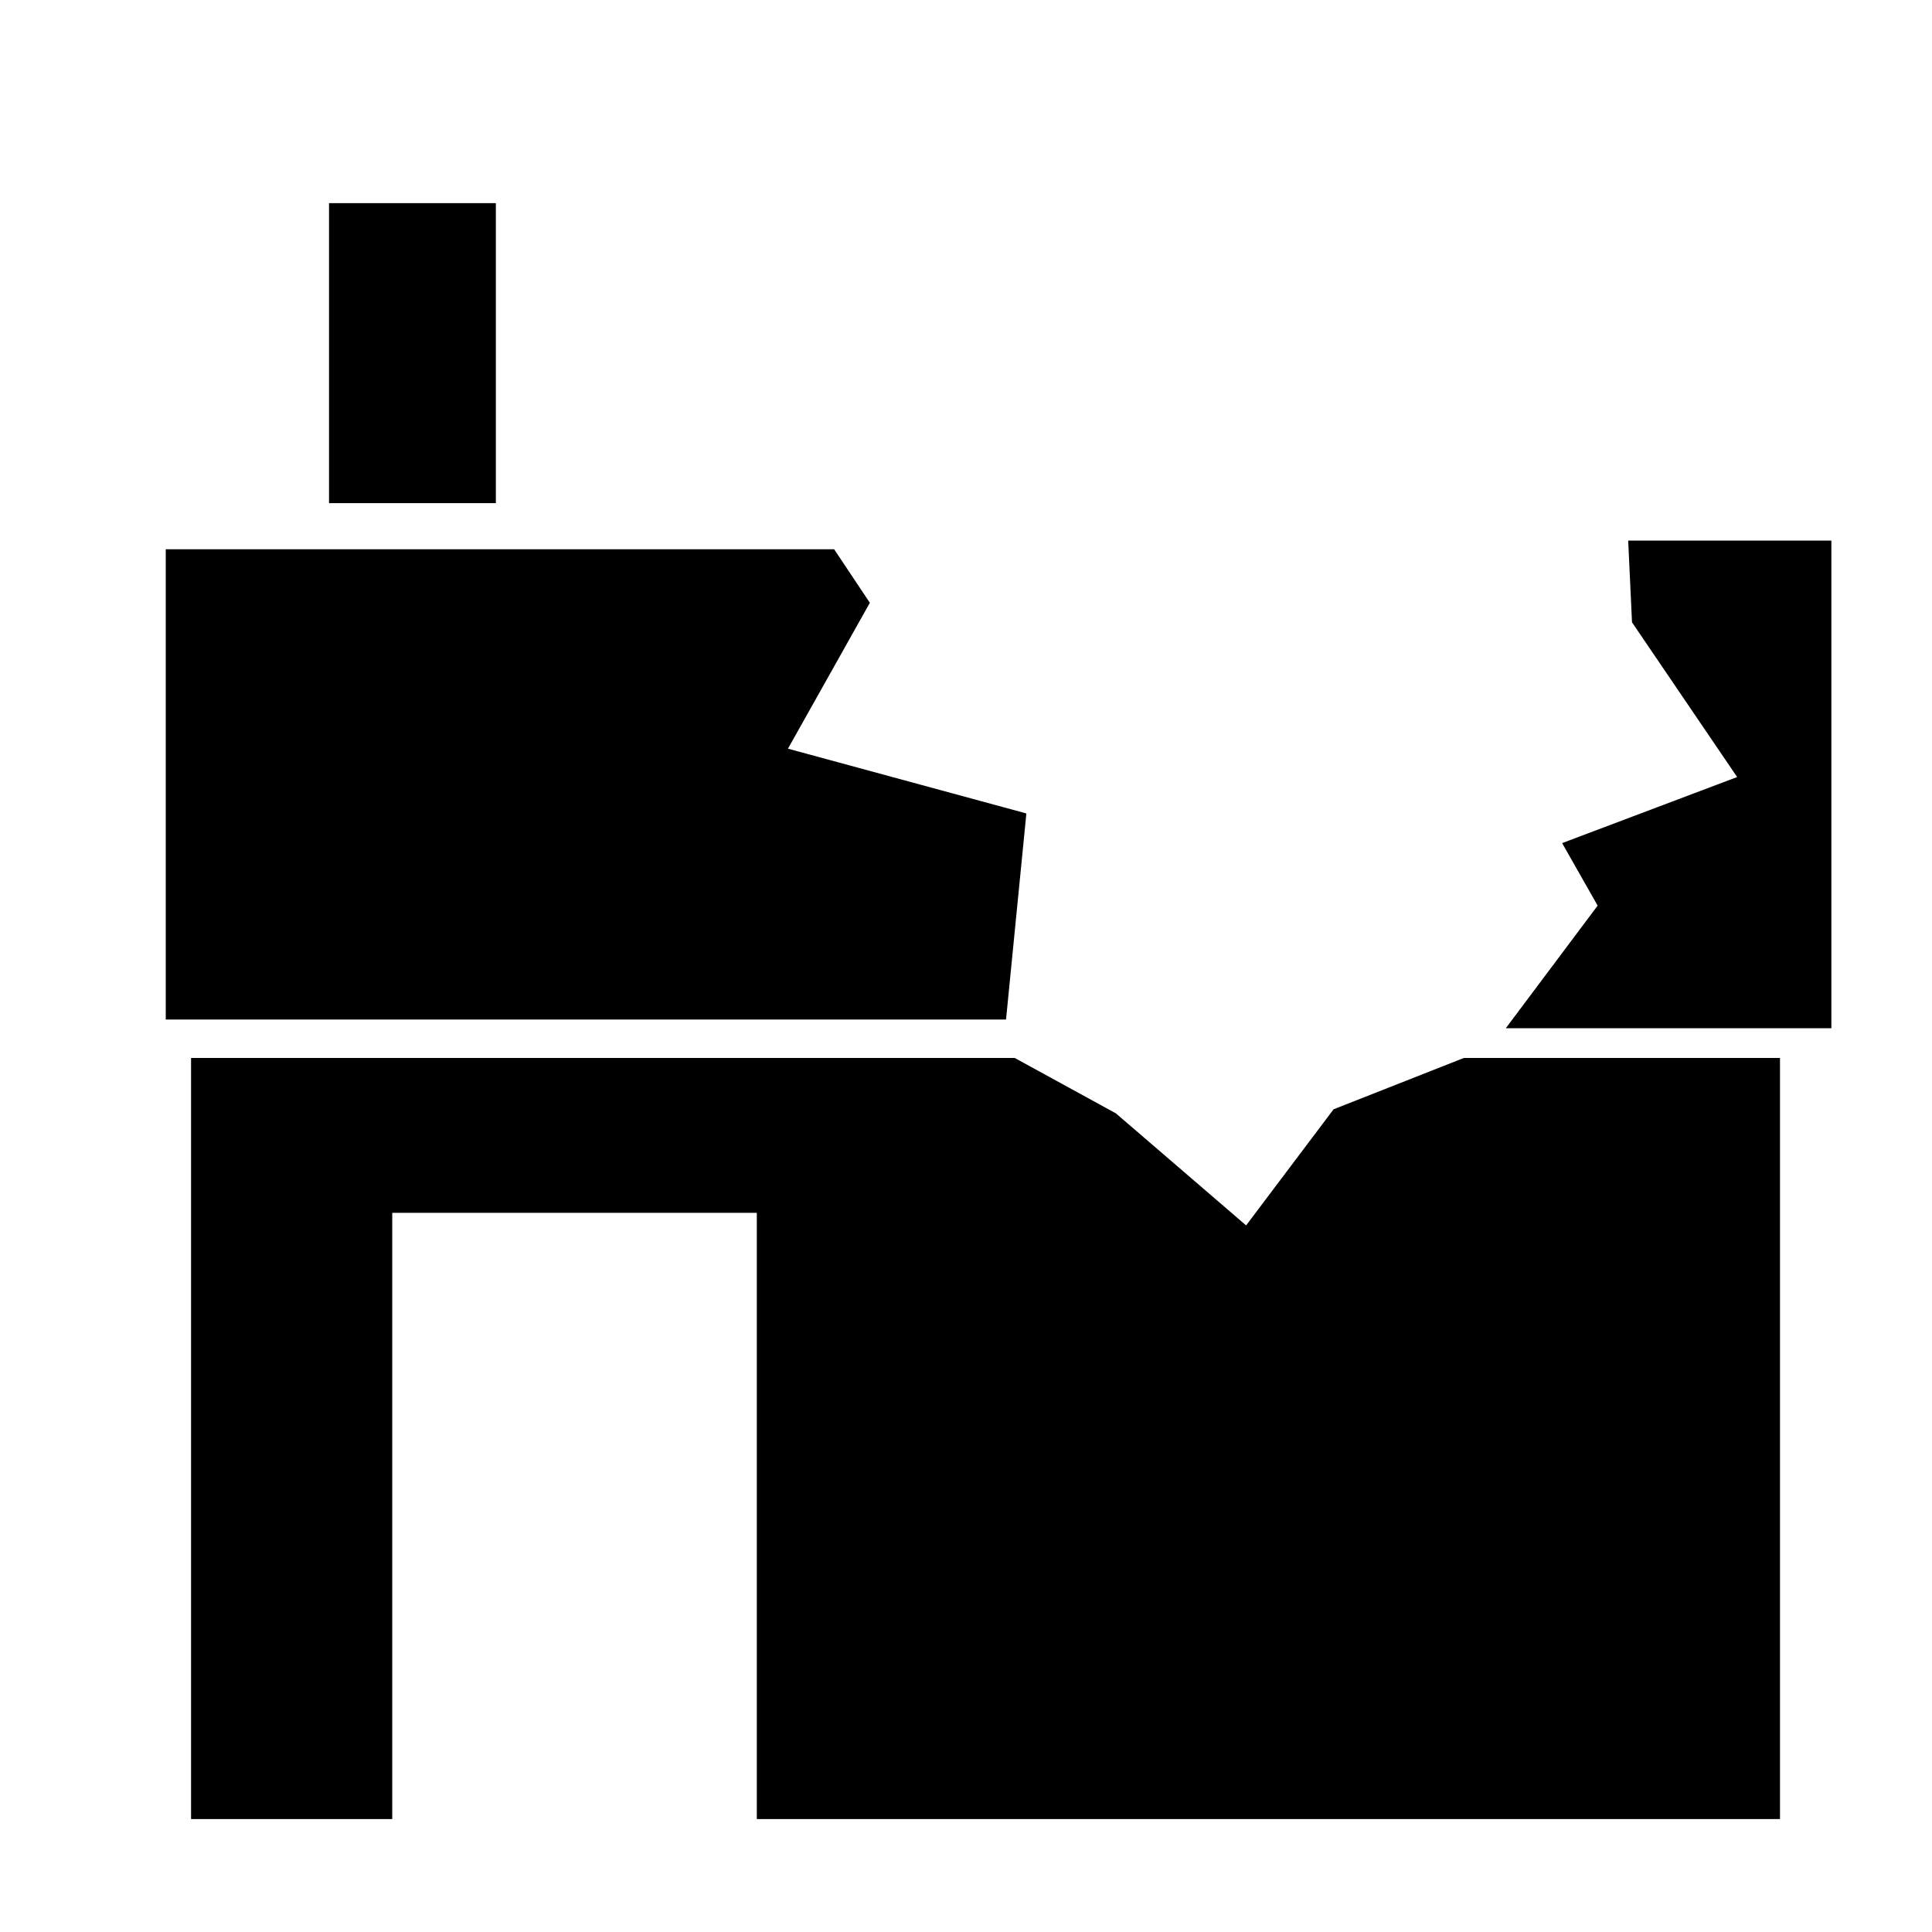
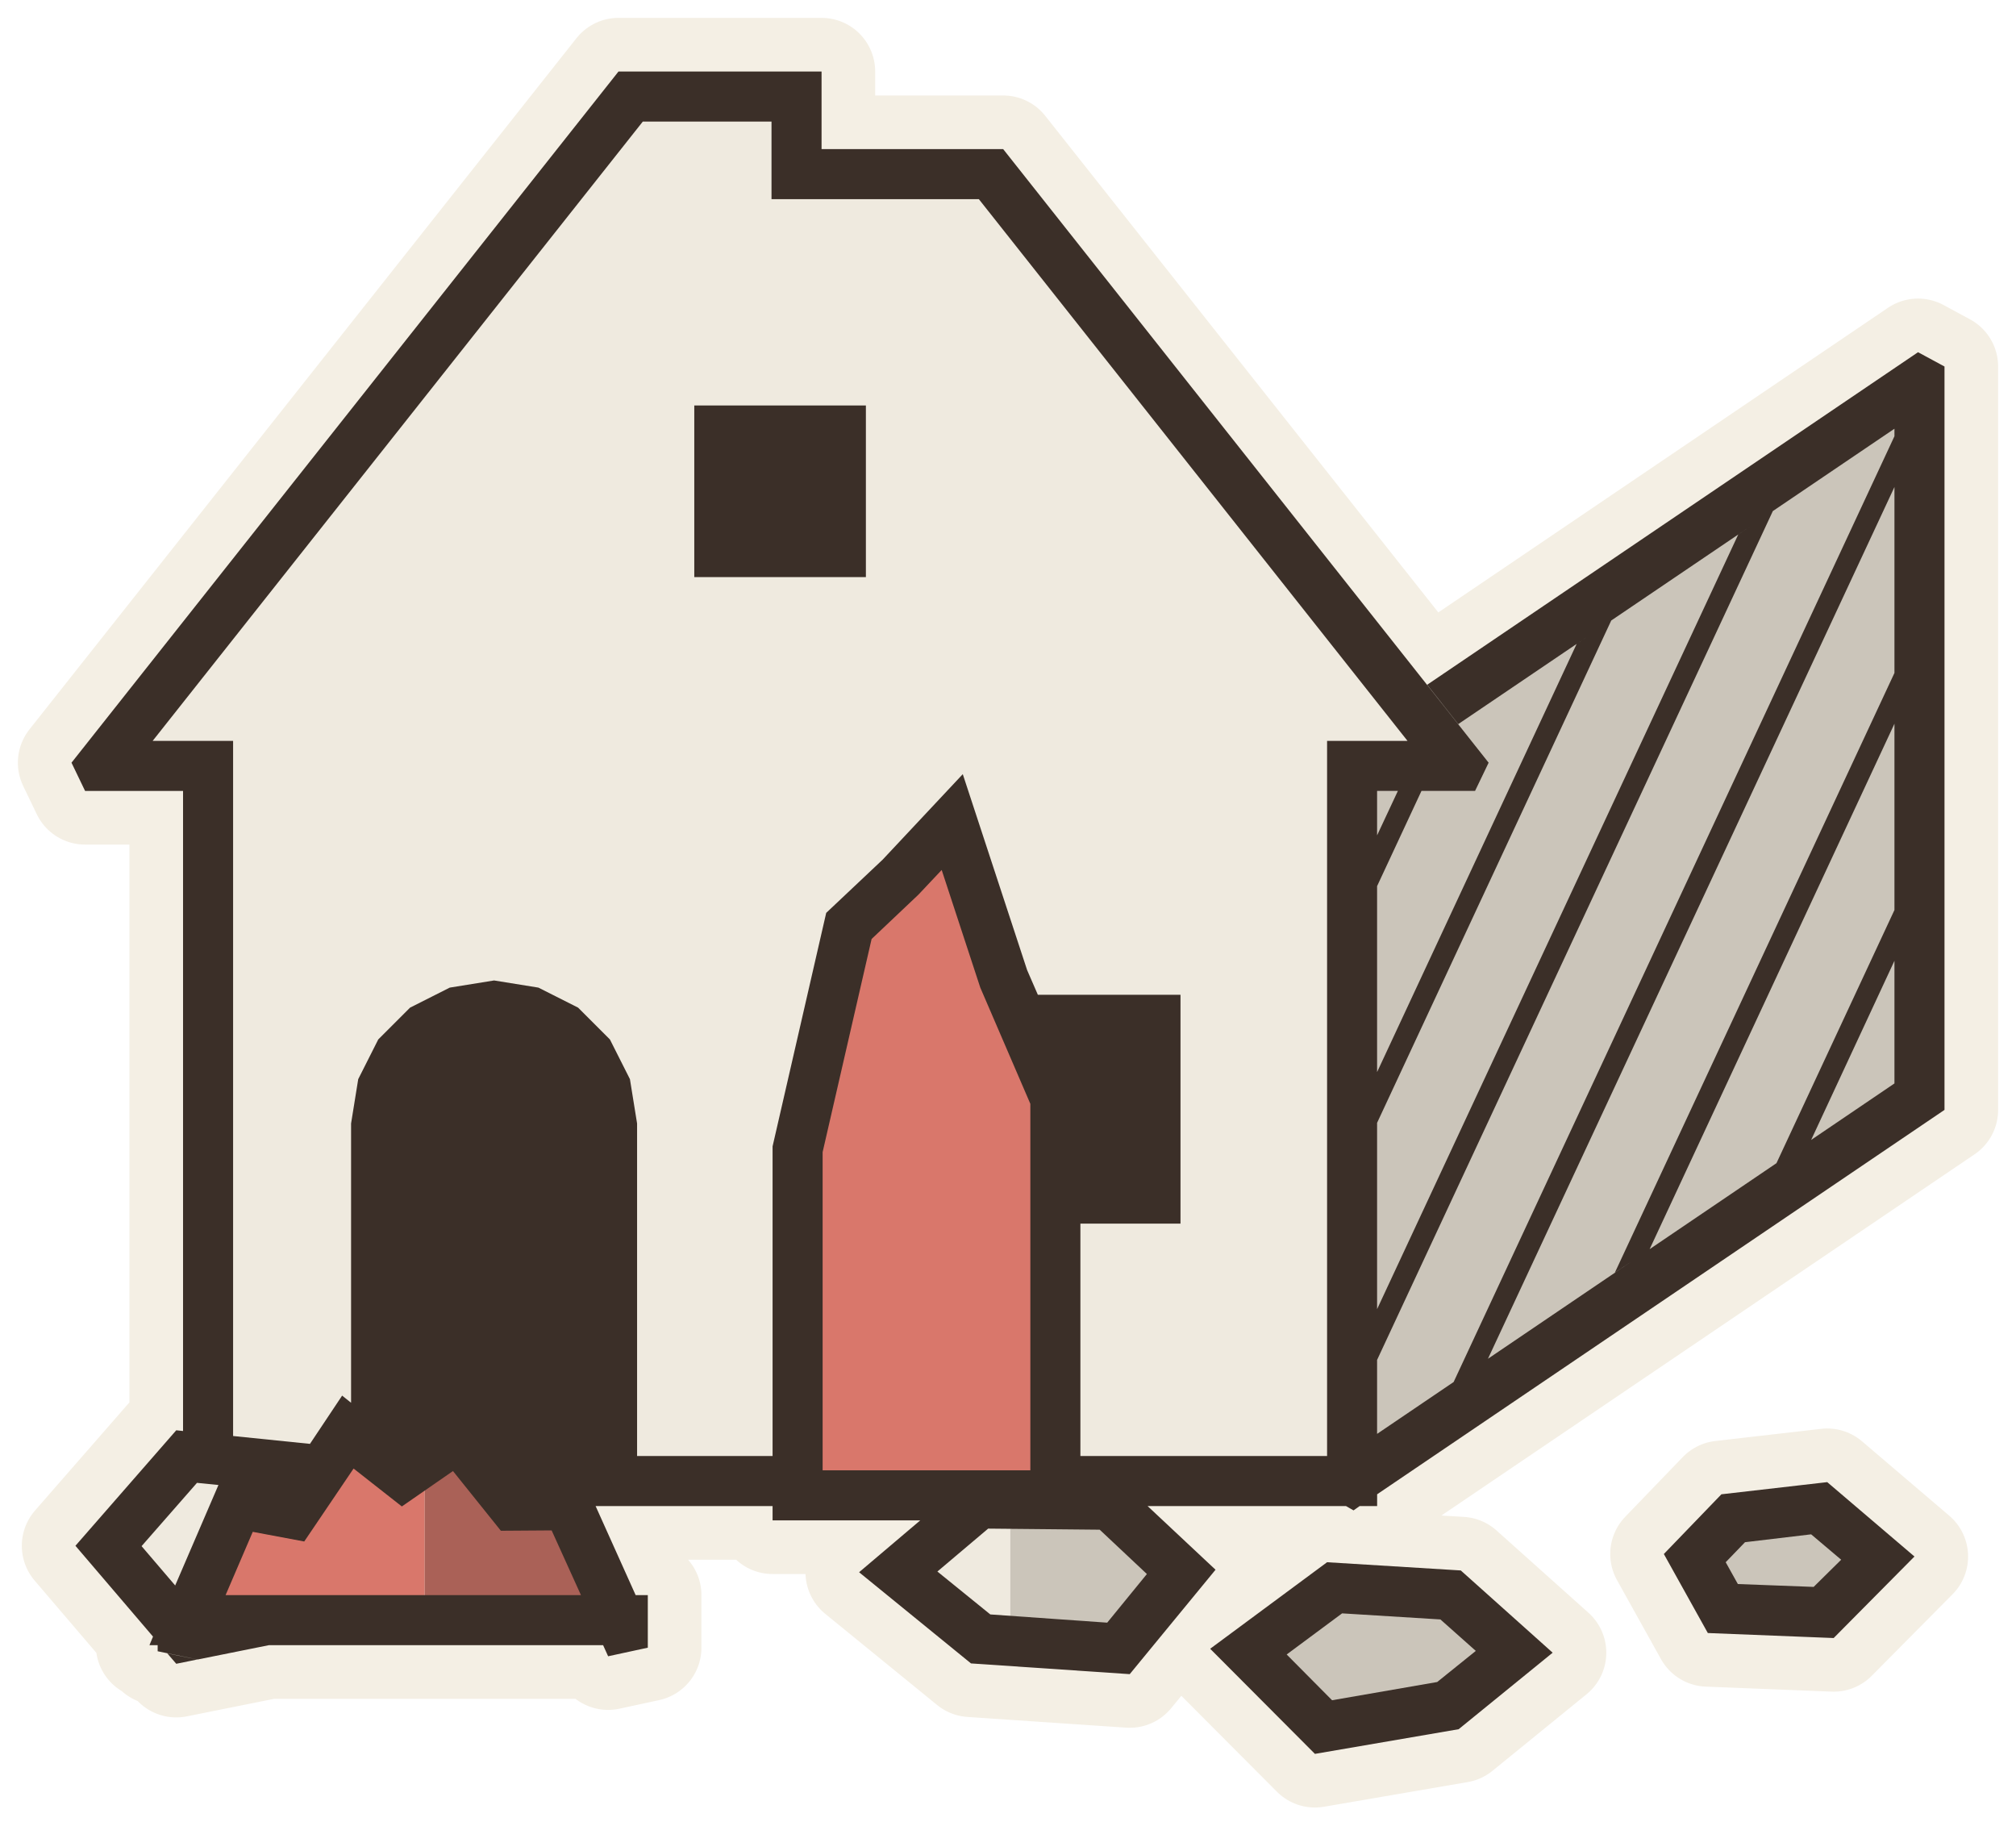
- <svg xmlns="http://www.w3.org/2000/svg" viewBox="0 0 512 512">
-   <path fill="#000" d="M87.195 53.838v79.494h44.213V53.838H87.195zm344.291 89.422c.34 7.22.677 14.441 1.014 21.662l27.861 41.004-46.379 17.504 9.409 16.57-24.334 32.486h86.273V143.26h-53.844zm-387.562 2.303v124.619H266.61l5.389-54.61-63.18-17.166 21.7-38.656-9.46-14.188H43.925zm6.709 134.802v201.711h53.316V321.408h96.614v160.668h271.152v-201.71h-83.766l-34.537 13.61-23.178 30.768-34.505-29.69-26.827-14.689H50.632z" />
+ <svg xmlns="http://www.w3.org/2000/svg" viewBox="-21.82 -41.42 56.39 51.05" data-palette="wall:#EFEADF;roof:#D9776B;wood:#C9A97C;earth:#8E9A6A;water:#8FB0B8;flag:#4A3B32;ink:#3B2F28;halo:#F4EFE4">
+   <path data-role="sil" fill="#F4EFE4" stroke="#F4EFE4" stroke-width="3" stroke-linejoin="round" d="M12.18 2.48L10.28 0.7L15.83 0.7L16.04 0.82L16.21 0.7L16.7 0.7L16.7 0.37L32.57 -10.38L32.57 -31.17L31.83 -31.57L18.1 -22.27L6.24 -37.25L1.16 -37.25L1.16 -39.42L-4.52 -39.42L-19.82 -20.09L-19.44 -19.3L-16.7 -19.3L-16.7 -1.4L-16.89 -1.42L-19.71 1.81L-17.54 4.35L-17.64 4.59L-17.41 4.59L-17.41 4.76L-17.14 4.82L-16.89 5.11L-14.3 4.59L-4.95 4.59L-4.81 4.9L-3.7 4.66L-3.7 3.19L-4.04 3.19L-5.16 0.7L-0.21 0.7L-0.21 1.1L3.92 1.1L2.21 2.55L5.34 5.1L9.78 5.4ZM31.73 2.11L29.29 0.03L26.33 0.37L24.72 2.04L25.95 4.25L29.47 4.39ZM18.98 6.94L21.61 4.8L19.04 2.5L15.3 2.27L12.03 4.69L14.96 7.63Z" />
+   <path data-role="wall" fill="#EFEADF" d="M-0.21 -9.36L1.29 -15.89L2.87 -17.38L5.11 -19.77L6.91 -14.29L8.4 -10.84L8.4 -0.04L9.49 -0.03L9.53 0L16 0L16 -20L19 -20L5.9 -36.55L0.46 -36.55L0.46 -38.72L-4.18 -38.72L-19 -20L-16 -20L-16 -1.33L-13.15 -1.04L-12.25 -2.39L-10.53 -1.03L-8.88 -2.17L-7.14 -0.01L-5.49 -0.03L-5.47 0L-0.21 0ZM-17.41 3.19L-17.04 3.19L-15.59 -0.17L-13.95 0.14L-13.6 -0.38L-16.6 -0.68L-18.79 1.81L-17.41 3.43ZM6.44 1.1L5.01 1.1L3.3 2.54L5.61 4.42L6.44 4.47Z" />
+   <path data-role="wall-shade" fill="#cbc5ba" d="M31.87 -10.75L31.87 -30.75L18.53 -21.72L19.82 -20.09L19.44 -19.3L16.7 -19.3L16.7 -0.47ZM11.22 2.54L9.21 0.67L8.4 0.66L8.4 1.1L6.44 1.1L6.44 4.47L9.46 4.68ZM30.7 2.15L29.07 0.76L26.66 1.04L25.59 2.15L26.37 3.56L29.19 3.68ZM18.68 6.28L20.54 4.77L18.76 3.18L15.51 2.99L13.1 4.77L15.2 6.88Z" />
+   <path data-role="roof" fill="#D9776B" d="M7.7 -10.7L6.25 -14.05L4.81 -18.43L3.37 -16.89L1.93 -15.53L0.49 -9.28L0.49 0.4L7.7 0.4ZM-9.94 -0.58L-10.55 -0.16L-12.09 -1.37L-13.63 0.92L-15.17 0.63L-16.58 3.89L-9.94 3.89ZM-16.58 3.89L-16.71 3.89L-16.71 4.19Z" />
+   <path data-role="roof-shade" fill="#aa6157" d="M-4.4 3.89L-4.49 3.89L-5.94 0.68L-7.48 0.69L-9.01 -1.22L-9.94 -0.58L-9.94 3.89L-4.49 3.89L-4.4 4.1Z" />
+   <path data-role="ink" fill="#3B2F28" d="M16.21 0.7L16.7 0.7L16.7 -19.3L17.28 -19.3L16.7 -18.06L16.7 -16.64L17.94 -19.3L19.44 -19.3L19.82 -20.09L6.24 -37.25L1.16 -37.25L1.16 -39.42L-4.52 -39.42L-19.82 -20.09L-19.44 -19.3L-16.7 -19.3L-16.7 -1.4L-16.89 -1.42L-19.71 1.81L-17.54 4.35L-17.64 4.59L-17.41 4.59L-17.41 4.76L-16.29 4.99L-14.3 4.59L-4.95 4.59L-4.81 4.9L-3.7 4.66L-3.7 3.19L-4.04 3.19L-5.16 0.7L-0.21 0.7L-0.21 1.1L3.92 1.1L2.21 2.55L5.34 5.1L9.78 5.4L12.18 2.48L10.28 0.7L15.83 0.7L16.04 0.82ZM-13.15 -1.04L-15.3 -1.26L-15.3 -20.7L-17.55 -20.7L-3.84 -38.02L-0.24 -38.02L-0.24 -35.85L5.56 -35.85L17.55 -20.7L15.3 -20.7L15.3 -0.7L8.4 -0.7L8.4 -7.2L11.2 -7.2L11.2 -13.6L7.21 -13.6L6.91 -14.29L5.11 -19.77L2.87 -17.38L1.29 -15.89L-0.21 -9.36L-0.21 -0.7L-4 -0.7L-4 -10L-4.2 -11.24L-4.76 -12.35L-5.65 -13.24L-6.76 -13.8L-8 -14L-9.24 -13.8L-10.35 -13.24L-11.24 -12.35L-11.8 -11.24L-12 -10L-12 -2.19L-12.25 -2.39ZM32.57 -10.38L32.57 -31.17L31.83 -31.57L18.1 -22.27L18.97 -21.17L31.17 -29.43L31.17 -29.22L18.84 -2.77L16.7 -1.32L16.7 0.37ZM2.4 -30.08L-2.4 -30.08L-2.4 -25.28L2.4 -25.28ZM19.8 -3.42L31.17 -27.8L31.17 -22.6L23.35 -5.83L24.32 -6.48L31.17 -21.18L31.17 -15.97L27.87 -8.89ZM27.77 -27.13L26.8 -26.47L16.7 -4.81L16.7 -3.39ZM23.25 -24.07L22.28 -23.41L16.7 -11.44L16.7 -10.02ZM1.19 -0.3L1.19 -9.2L2.56 -15.16L3.87 -16.4L4.52 -17.09L5.6 -13.8L7 -10.55L7 -0.3ZM31.17 -14.55L31.17 -11.12L28.84 -9.54ZM-15.51 3.19L-14.75 1.42L-13.31 1.69L-11.93 -0.35L-10.58 0.71L-9.15 -0.28L-7.81 1.39L-6.39 1.38L-5.57 3.19ZM-16.92 2.92L-17.86 1.82L-16.31 0.05L-15.71 0.11ZM31.73 2.11L29.29 0.03L26.33 0.37L24.72 2.04L25.95 4.25L29.47 4.39ZM5.88 3.73L4.4 2.53L5.82 1.33L8.94 1.36L10.26 2.6L9.15 3.96ZM26.79 2.88L26.45 2.27L26.99 1.71L28.84 1.49L29.68 2.2L28.91 2.96ZM18.98 6.94L21.61 4.8L19.04 2.5L15.3 2.27L12.03 4.69L14.96 7.63ZM14.17 4.85L15.72 3.7L18.47 3.87L19.46 4.75L18.38 5.62L15.44 6.13ZM-16.3 4.99L-17.14 4.82L-16.89 5.11Z" />
</svg>
